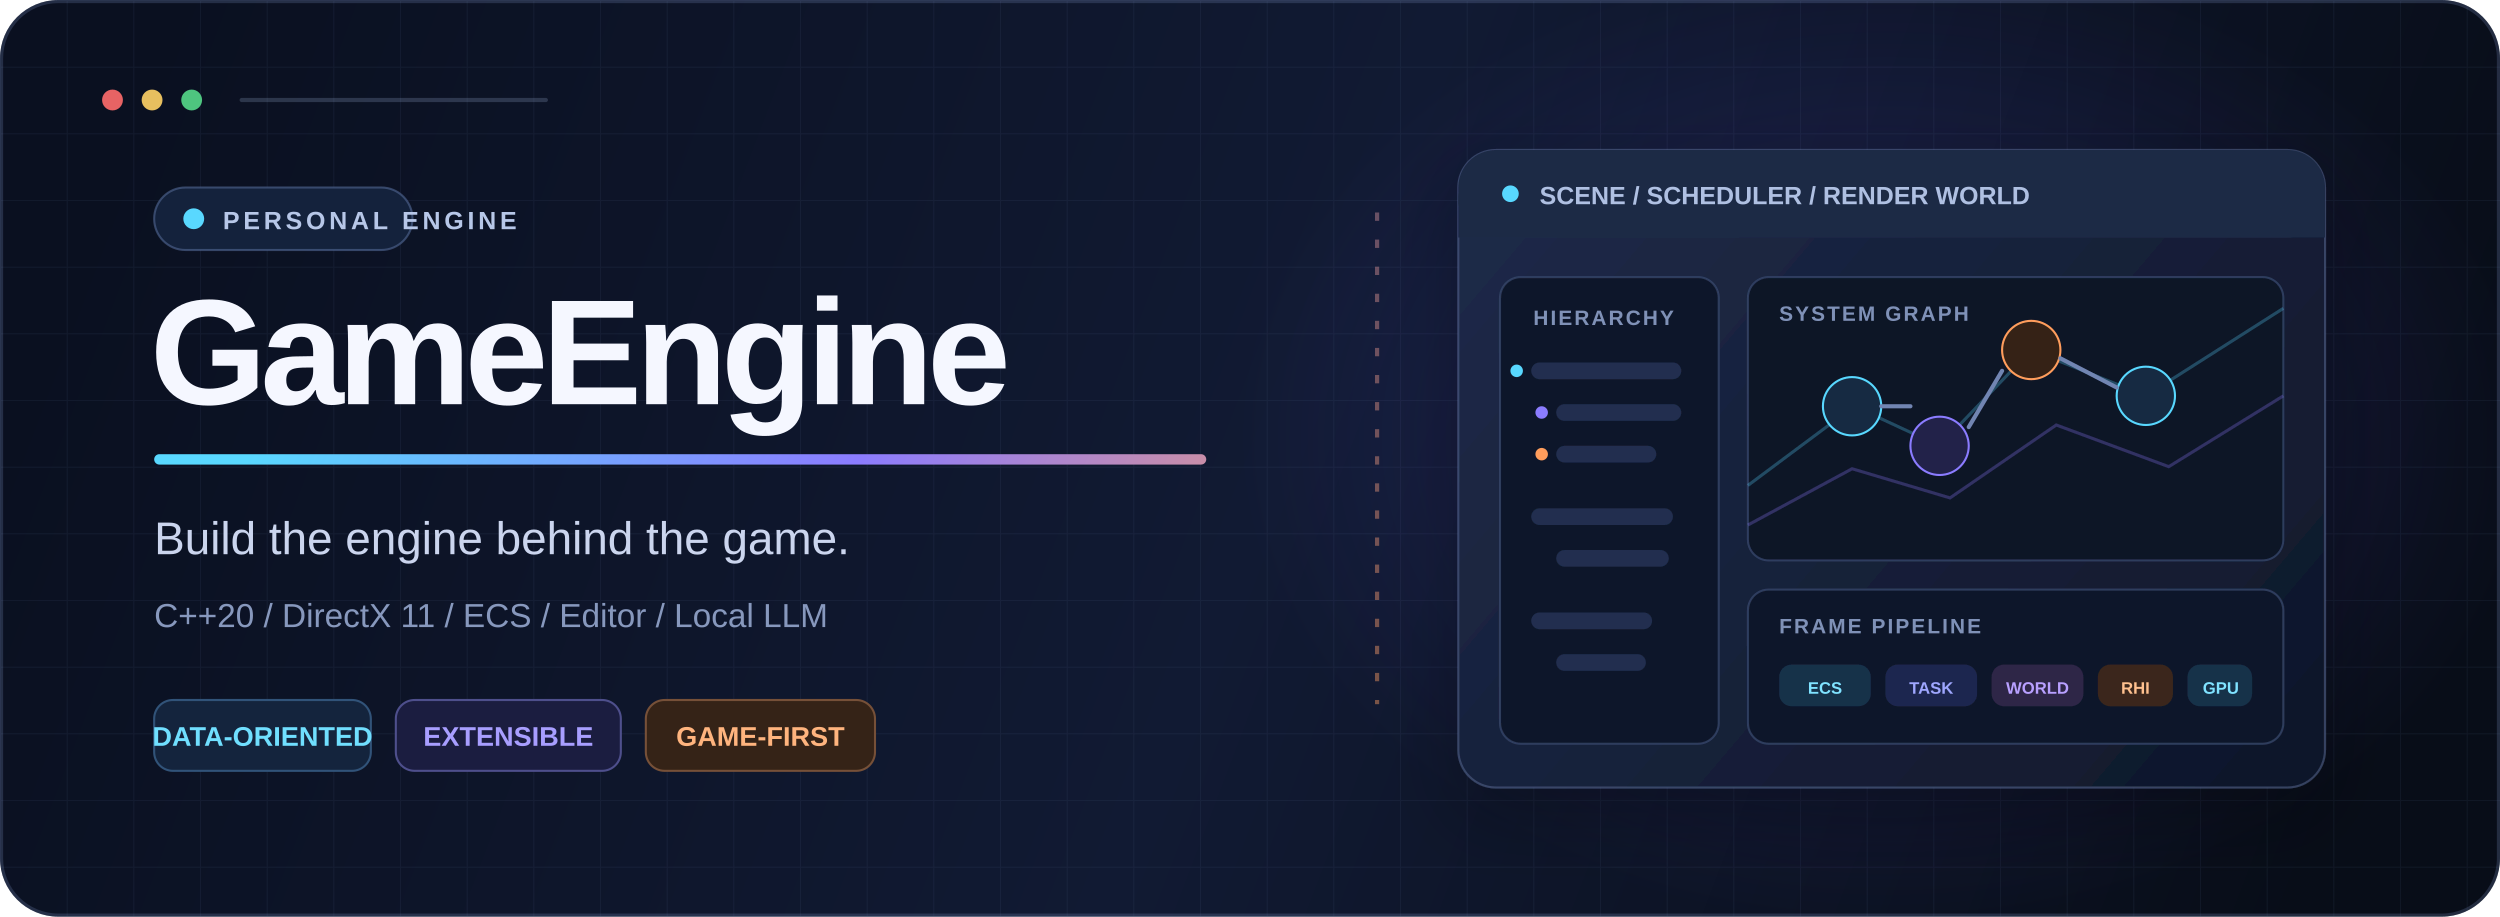
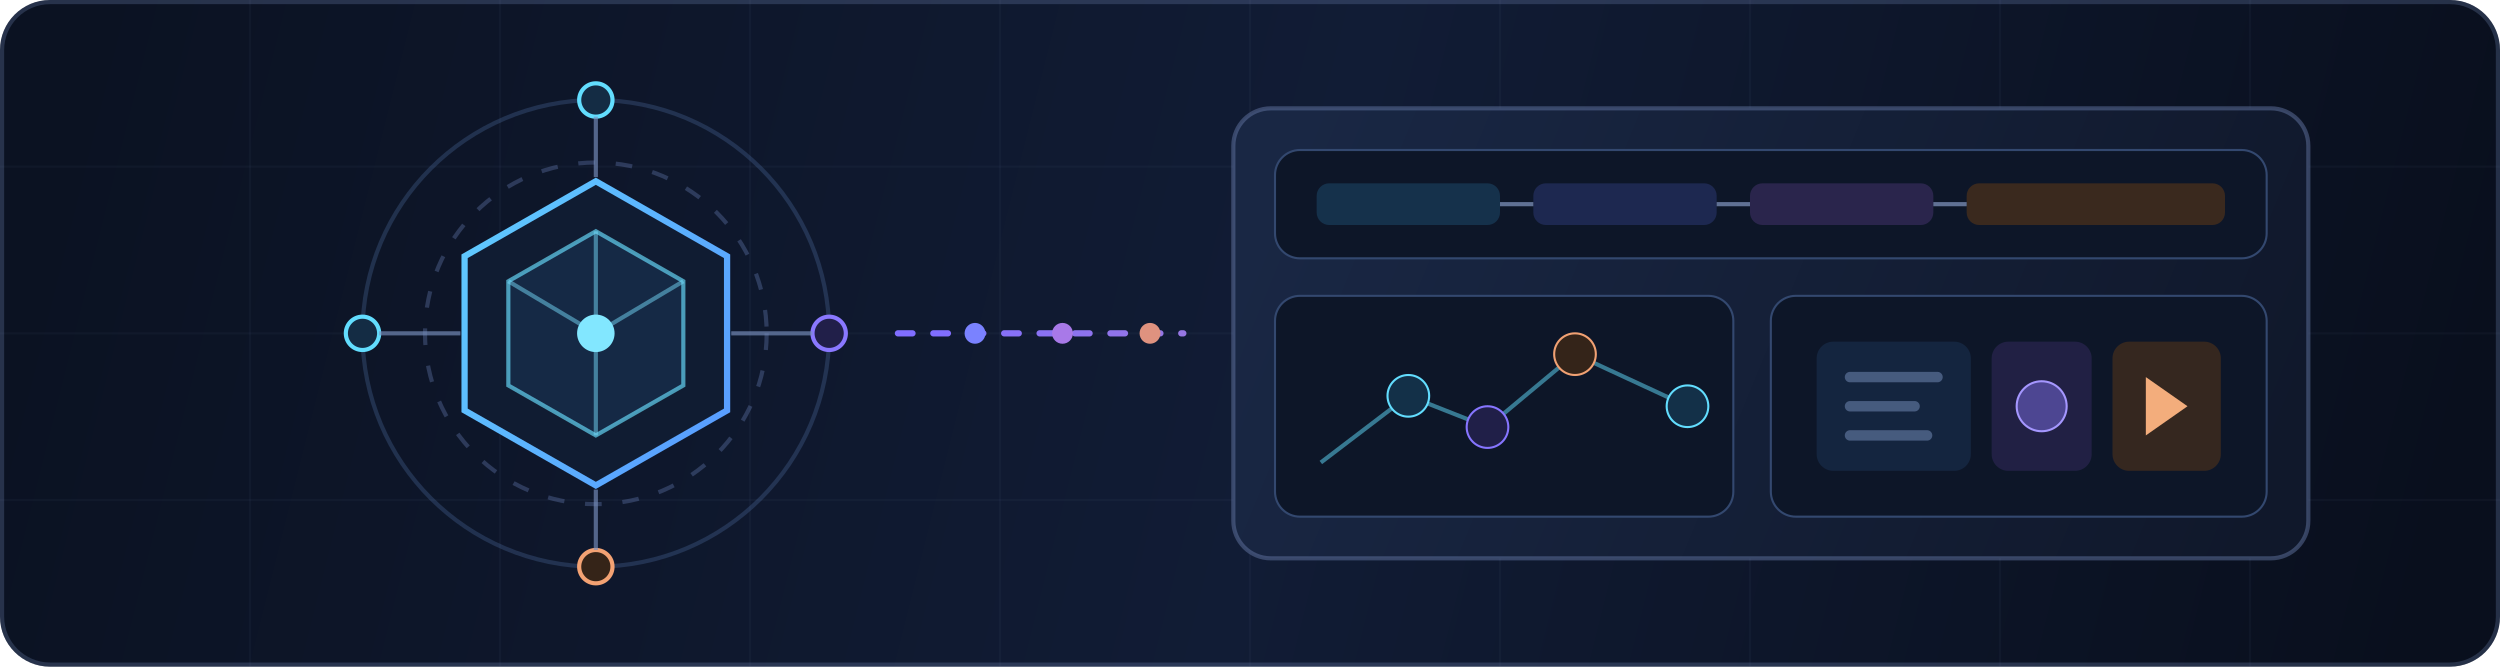
- <svg xmlns="http://www.w3.org/2000/svg" width="1200" height="440" viewBox="0 0 1200 440" fill="none">
+ <svg xmlns="http://www.w3.org/2000/svg" width="1200" height="320" viewBox="0 0 1200 320" fill="none">
  <defs>
-     <linearGradient id="background" x1="70" y1="24" x2="1110" y2="420" gradientUnits="userSpaceOnUse">
-       <stop stop-color="#0A1020" />
-       <stop offset="0.52" stop-color="#111A33" />
-       <stop offset="1" stop-color="#080D18" />
+     <linearGradient id="bg" x1="40" y1="20" x2="1160" y2="300" gradientUnits="userSpaceOnUse">
+       <stop stop-color="#0B1222" />
+       <stop offset="0.52" stop-color="#111C35" />
+       <stop offset="1" stop-color="#090F1D" />
    </linearGradient>
-     <linearGradient id="accent" x1="176" y1="100" x2="672" y2="338" gradientUnits="userSpaceOnUse">
-       <stop stop-color="#59D8FF" />
-       <stop offset="0.48" stop-color="#8B7CFF" />
-       <stop offset="1" stop-color="#FF9D5C" />
+     <linearGradient id="cyan" x1="166" y1="72" x2="474" y2="248" gradientUnits="userSpaceOnUse">
+       <stop stop-color="#62DDFE" />
+       <stop offset="1" stop-color="#5378FF" />
    </linearGradient>
-     <linearGradient id="panel" x1="746" y1="78" x2="1082" y2="364" gradientUnits="userSpaceOnUse">
-       <stop stop-color="#1D2947" />
-       <stop offset="1" stop-color="#10182C" />
+     <linearGradient id="violet" x1="470" y1="88" x2="1028" y2="238" gradientUnits="userSpaceOnUse">
+       <stop stop-color="#806EFF" />
+       <stop offset="1" stop-color="#F29A70" />
    </linearGradient>
-     <radialGradient id="glow" cx="0" cy="0" r="1" gradientUnits="userSpaceOnUse" gradientTransform="translate(904 210) rotate(90) scale(235 310)">
-       <stop stop-color="#695CFF" stop-opacity="0.22" />
-       <stop offset="1" stop-color="#695CFF" stop-opacity="0" />
-     </radialGradient>
-     <filter id="shadow" x="-30%" y="-30%" width="160%" height="160%">
-       <feDropShadow dx="0" dy="14" stdDeviation="18" flood-color="#000000" flood-opacity="0.28" />
-     </filter>
-     <pattern id="grid" width="32" height="32" patternUnits="userSpaceOnUse">
-       <path d="M32 0H0V32" stroke="#6E7FA8" stroke-opacity="0.09" />
-     </pattern>
+     <linearGradient id="panel" x1="621" y1="65" x2="1082" y2="254" gradientUnits="userSpaceOnUse">
+       <stop stop-color="#192744" />
+       <stop offset="1" stop-color="#10182B" />
+     </linearGradient>
  </defs>
-   <rect width="1200" height="440" rx="28" fill="url(#background)" />
-   <rect width="1200" height="440" rx="28" fill="url(#grid)" />
-   <rect width="1200" height="440" rx="28" fill="url(#glow)" />
-   <rect x="0.75" y="0.75" width="1198.5" height="438.5" rx="27.25" stroke="#7184B3" stroke-opacity="0.26" stroke-width="1.5" />
-   <g opacity="0.9">
-     <circle cx="54" cy="48" r="5" fill="#FF6B6B" />
-     <circle cx="73" cy="48" r="5" fill="#FFD166" />
-     <circle cx="92" cy="48" r="5" fill="#55D88A" />
-     <path d="M116 48H262" stroke="#91A1C5" stroke-opacity="0.28" stroke-width="2" stroke-linecap="round" />
+   <rect width="1200" height="320" rx="24" fill="url(#bg)" />
+   <rect x="1" y="1" width="1198" height="318" rx="23" stroke="#7185B5" stroke-opacity="0.28" stroke-width="2" />
+   <g opacity="0.7">
+     <path d="M0 80H1200M0 160H1200M0 240H1200" stroke="#6E83AD" stroke-opacity="0.08" />
+     <path d="M120 0V320M240 0V320M360 0V320M480 0V320M600 0V320M720 0V320M840 0V320M960 0V320M1080 0V320" stroke="#6E83AD" stroke-opacity="0.08" />
  </g>
  <g>
-     <rect x="74" y="90" width="124" height="30" rx="15" fill="#14223C" stroke="#4D638E" stroke-opacity="0.65" />
-     <circle cx="93" cy="105" r="5" fill="#59D8FF" />
-     <text x="107" y="110" fill="#B7C7E8" font-family="Segoe UI, Arial, sans-serif" font-size="12" font-weight="600" letter-spacing="1.8">PERSONAL ENGINE</text>
-     <text x="72" y="194" fill="#F5F7FF" font-family="Segoe UI, Arial, sans-serif" font-size="72" font-weight="800" letter-spacing="-3">GameEngine</text>
-     <rect x="74" y="218" width="505" height="5" rx="2.5" fill="url(#accent)" />
-     <text x="74" y="266" fill="#CBD5EE" font-family="Segoe UI, Arial, sans-serif" font-size="22" font-weight="500">Build the engine behind the game.</text>
-     <text x="74" y="301" fill="#8798BD" font-family="Segoe UI, Arial, sans-serif" font-size="16">C++20  /  DirectX 11  /  ECS  /  Editor  /  Local LLM</text>
-     <g transform="translate(74 336)">
-       <rect width="104" height="34" rx="9" fill="#14243D" stroke="#315379" />
-       <text x="52" y="22" text-anchor="middle" fill="#70DFFF" font-family="Segoe UI, Arial, sans-serif" font-size="13" font-weight="700">DATA-ORIENTED</text>
-       <rect x="116" width="108" height="34" rx="9" fill="#1B1D40" stroke="#4E4F8C" />
-       <text x="170" y="22" text-anchor="middle" fill="#A89EFF" font-family="Segoe UI, Arial, sans-serif" font-size="13" font-weight="700">EXTENSIBLE</text>
-       <rect x="236" width="110" height="34" rx="9" fill="#352317" stroke="#765038" />
-       <text x="291" y="22" text-anchor="middle" fill="#FFB47E" font-family="Segoe UI, Arial, sans-serif" font-size="13" font-weight="700">GAME-FIRST</text>
-     </g>
+     <circle cx="286" cy="160" r="112" stroke="#5272A9" stroke-opacity="0.30" stroke-width="2" />
+     <circle cx="286" cy="160" r="82" stroke="#6B83BA" stroke-opacity="0.34" stroke-width="2" stroke-dasharray="8 10" />
+     <path d="M286 87L349 123V197L286 233L223 197V123L286 87Z" fill="#101C32" stroke="url(#cyan)" stroke-width="3" />
+     <path d="M286 111L328 135V185L286 209L244 185V135L286 111Z" fill="#152945" stroke="#69DFFF" stroke-opacity="0.65" stroke-width="2" />
+     <path d="M286 111V160M244 135L286 160L328 135M286 160V209" stroke="#78DFFF" stroke-opacity="0.48" stroke-width="2" />
+     <circle cx="286" cy="160" r="9" fill="#82E7FF" />
+     <circle cx="174" cy="160" r="8" fill="#142C44" stroke="#62DDFE" stroke-width="2" />
+     <circle cx="398" cy="160" r="8" fill="#211F49" stroke="#8A78FF" stroke-width="2" />
+     <circle cx="286" cy="48" r="8" fill="#142C44" stroke="#62DDFE" stroke-width="2" />
+     <circle cx="286" cy="272" r="8" fill="#352418" stroke="#F3A273" stroke-width="2" />
+     <path d="M182 160H221M351 160H390M286 56V85M286 235V264" stroke="#7890BD" stroke-opacity="0.65" stroke-width="2" />
  </g>
-   <g filter="url(#shadow)">
-     <rect x="700" y="72" width="416" height="306" rx="18" fill="url(#panel)" stroke="#5F729D" stroke-opacity="0.48" />
-     <rect x="700" y="72" width="416" height="42" rx="18" fill="#1C2945" />
-     <path d="M700 96C700 82.745 710.745 72 724 72H1092C1105.25 72 1116 82.745 1116 96V114H700V96Z" fill="#1C2945" />
-     <circle cx="725" cy="93" r="4" fill="#59D8FF" />
-     <text x="739" y="98" fill="#AFC0E2" font-family="Segoe UI, Arial, sans-serif" font-size="12" font-weight="600">SCENE / SCHEDULER / RENDER WORLD</text>
-     <rect x="720" y="133" width="105" height="224" rx="10" fill="#10182B" stroke="#394A70" stroke-opacity="0.72" />
-     <text x="736" y="156" fill="#7F91B7" font-family="Segoe UI, Arial, sans-serif" font-size="10" font-weight="700" letter-spacing="1">HIERARCHY</text>
-     <g fill="#202F50">
-       <rect x="735" y="174" width="72" height="8" rx="4" />
-       <rect x="747" y="194" width="60" height="8" rx="4" />
-       <rect x="747" y="214" width="48" height="8" rx="4" />
-       <rect x="735" y="244" width="68" height="8" rx="4" />
-       <rect x="747" y="264" width="54" height="8" rx="4" />
-       <rect x="735" y="294" width="58" height="8" rx="4" />
-       <rect x="747" y="314" width="43" height="8" rx="4" />
-     </g>
-     <circle cx="728" cy="178" r="3" fill="#59D8FF" />
-     <circle cx="740" cy="198" r="3" fill="#8B7CFF" />
-     <circle cx="740" cy="218" r="3" fill="#FF9D5C" />
-     <rect x="839" y="133" width="257" height="136" rx="10" fill="#0D1527" stroke="#394A70" stroke-opacity="0.72" />
-     <path d="M839 233L890 195L931 214L975 168L1030 190L1096 148" stroke="#59D8FF" stroke-opacity="0.28" stroke-width="1.5" />
-     <path d="M839 252L889 225L936 239L987 204L1041 224L1096 190" stroke="#8B7CFF" stroke-opacity="0.28" stroke-width="1.5" />
-     <circle cx="889" cy="195" r="14" fill="#142C42" stroke="#59D8FF" />
-     <circle cx="931" cy="214" r="14" fill="#20204A" stroke="#8B7CFF" />
-     <circle cx="975" cy="168" r="14" fill="#342417" stroke="#FF9D5C" />
-     <circle cx="1030" cy="190" r="14" fill="#142C42" stroke="#59D8FF" />
-     <path d="M903 195H917" stroke="#7185B2" stroke-width="2" stroke-linecap="round" />
-     <path d="M945 205L961 178" stroke="#7185B2" stroke-width="2" stroke-linecap="round" />
-     <path d="M989 172L1016 186" stroke="#7185B2" stroke-width="2" stroke-linecap="round" />
-     <text x="854" y="154" fill="#7F91B7" font-family="Segoe UI, Arial, sans-serif" font-size="10" font-weight="700" letter-spacing="1">SYSTEM GRAPH</text>
-     <rect x="839" y="283" width="257" height="74" rx="10" fill="#10182B" stroke="#394A70" stroke-opacity="0.72" />
-     <text x="854" y="304" fill="#7F91B7" font-family="Segoe UI, Arial, sans-serif" font-size="10" font-weight="700" letter-spacing="1">FRAME PIPELINE</text>
-     <g>
-       <rect x="854" y="319" width="44" height="20" rx="6" fill="#14304A" />
-       <rect x="905" y="319" width="44" height="20" rx="6" fill="#1D2850" />
-       <rect x="956" y="319" width="44" height="20" rx="6" fill="#2E2547" />
-       <rect x="1007" y="319" width="36" height="20" rx="6" fill="#3B281B" />
-       <rect x="1050" y="319" width="31" height="20" rx="6" fill="#14304A" />
-       <text x="876" y="333" text-anchor="middle" fill="#80E3FF" font-family="Segoe UI, Arial, sans-serif" font-size="8" font-weight="700">ECS</text>
-       <text x="927" y="333" text-anchor="middle" fill="#9FA7FF" font-family="Segoe UI, Arial, sans-serif" font-size="8" font-weight="700">TASK</text>
-       <text x="978" y="333" text-anchor="middle" fill="#B8A0FF" font-family="Segoe UI, Arial, sans-serif" font-size="8" font-weight="700">WORLD</text>
-       <text x="1025" y="333" text-anchor="middle" fill="#FFC08F" font-family="Segoe UI, Arial, sans-serif" font-size="8" font-weight="700">RHI</text>
-       <text x="1066" y="333" text-anchor="middle" fill="#80E3FF" font-family="Segoe UI, Arial, sans-serif" font-size="8" font-weight="700">GPU</text>
-     </g>
+   <path d="M431 160H568" stroke="url(#violet)" stroke-width="3" stroke-linecap="round" stroke-dasharray="7 10" />
+   <circle cx="468" cy="160" r="5" fill="#7A82FF" />
+   <circle cx="510" cy="160" r="5" fill="#A879E8" />
+   <circle cx="552" cy="160" r="5" fill="#DF927F" />
+   <g>
+     <rect x="592" y="52" width="516" height="216" rx="18" fill="url(#panel)" stroke="#6478A5" stroke-opacity="0.48" stroke-width="2" />
+     <rect x="612" y="72" width="476" height="52" rx="12" fill="#0D1628" stroke="#33486F" />
+     <rect x="632" y="88" width="88" height="20" rx="6" fill="#15314B" />
+     <rect x="736" y="88" width="88" height="20" rx="6" fill="#1D2850" />
+     <rect x="840" y="88" width="88" height="20" rx="6" fill="#2A254C" />
+     <rect x="944" y="88" width="124" height="20" rx="6" fill="#3A291E" />
+     <path d="M720 98H736M824 98H840M928 98H944" stroke="#8498C2" stroke-opacity="0.7" stroke-width="2" />
+     <rect x="612" y="142" width="220" height="106" rx="12" fill="#0D1628" stroke="#33486F" />
+     <path d="M634 222L676 190L714 205L756 170L810 195" stroke="#63DDFD" stroke-opacity="0.5" stroke-width="2" />
+     <circle cx="676" cy="190" r="10" fill="#133048" stroke="#62DDFE" />
+     <circle cx="714" cy="205" r="10" fill="#201F48" stroke="#8675FF" />
+     <circle cx="756" cy="170" r="10" fill="#342419" stroke="#F1A173" />
+     <circle cx="810" cy="195" r="10" fill="#133048" stroke="#62DDFE" />
+     <rect x="850" y="142" width="238" height="106" rx="12" fill="#0D1628" stroke="#33486F" />
+     <rect x="872" y="164" width="74" height="62" rx="8" fill="#14253F" />
+     <rect x="956" y="164" width="48" height="62" rx="8" fill="#212044" />
+     <rect x="1014" y="164" width="52" height="62" rx="8" fill="#35271F" />
+     <path d="M888 181H930M888 195H919M888 209H925" stroke="#6B82AD" stroke-opacity="0.58" stroke-width="5" stroke-linecap="round" />
+     <circle cx="980" cy="195" r="12" fill="#8B79FF" fill-opacity="0.42" stroke="#A597FF" />
+     <path d="M1030 181L1050 195L1030 209V181Z" fill="#F3AD7C" />
  </g>
-   <path d="M661 102V338" stroke="url(#accent)" stroke-opacity="0.45" stroke-width="2" stroke-dasharray="4 9" />
</svg>
